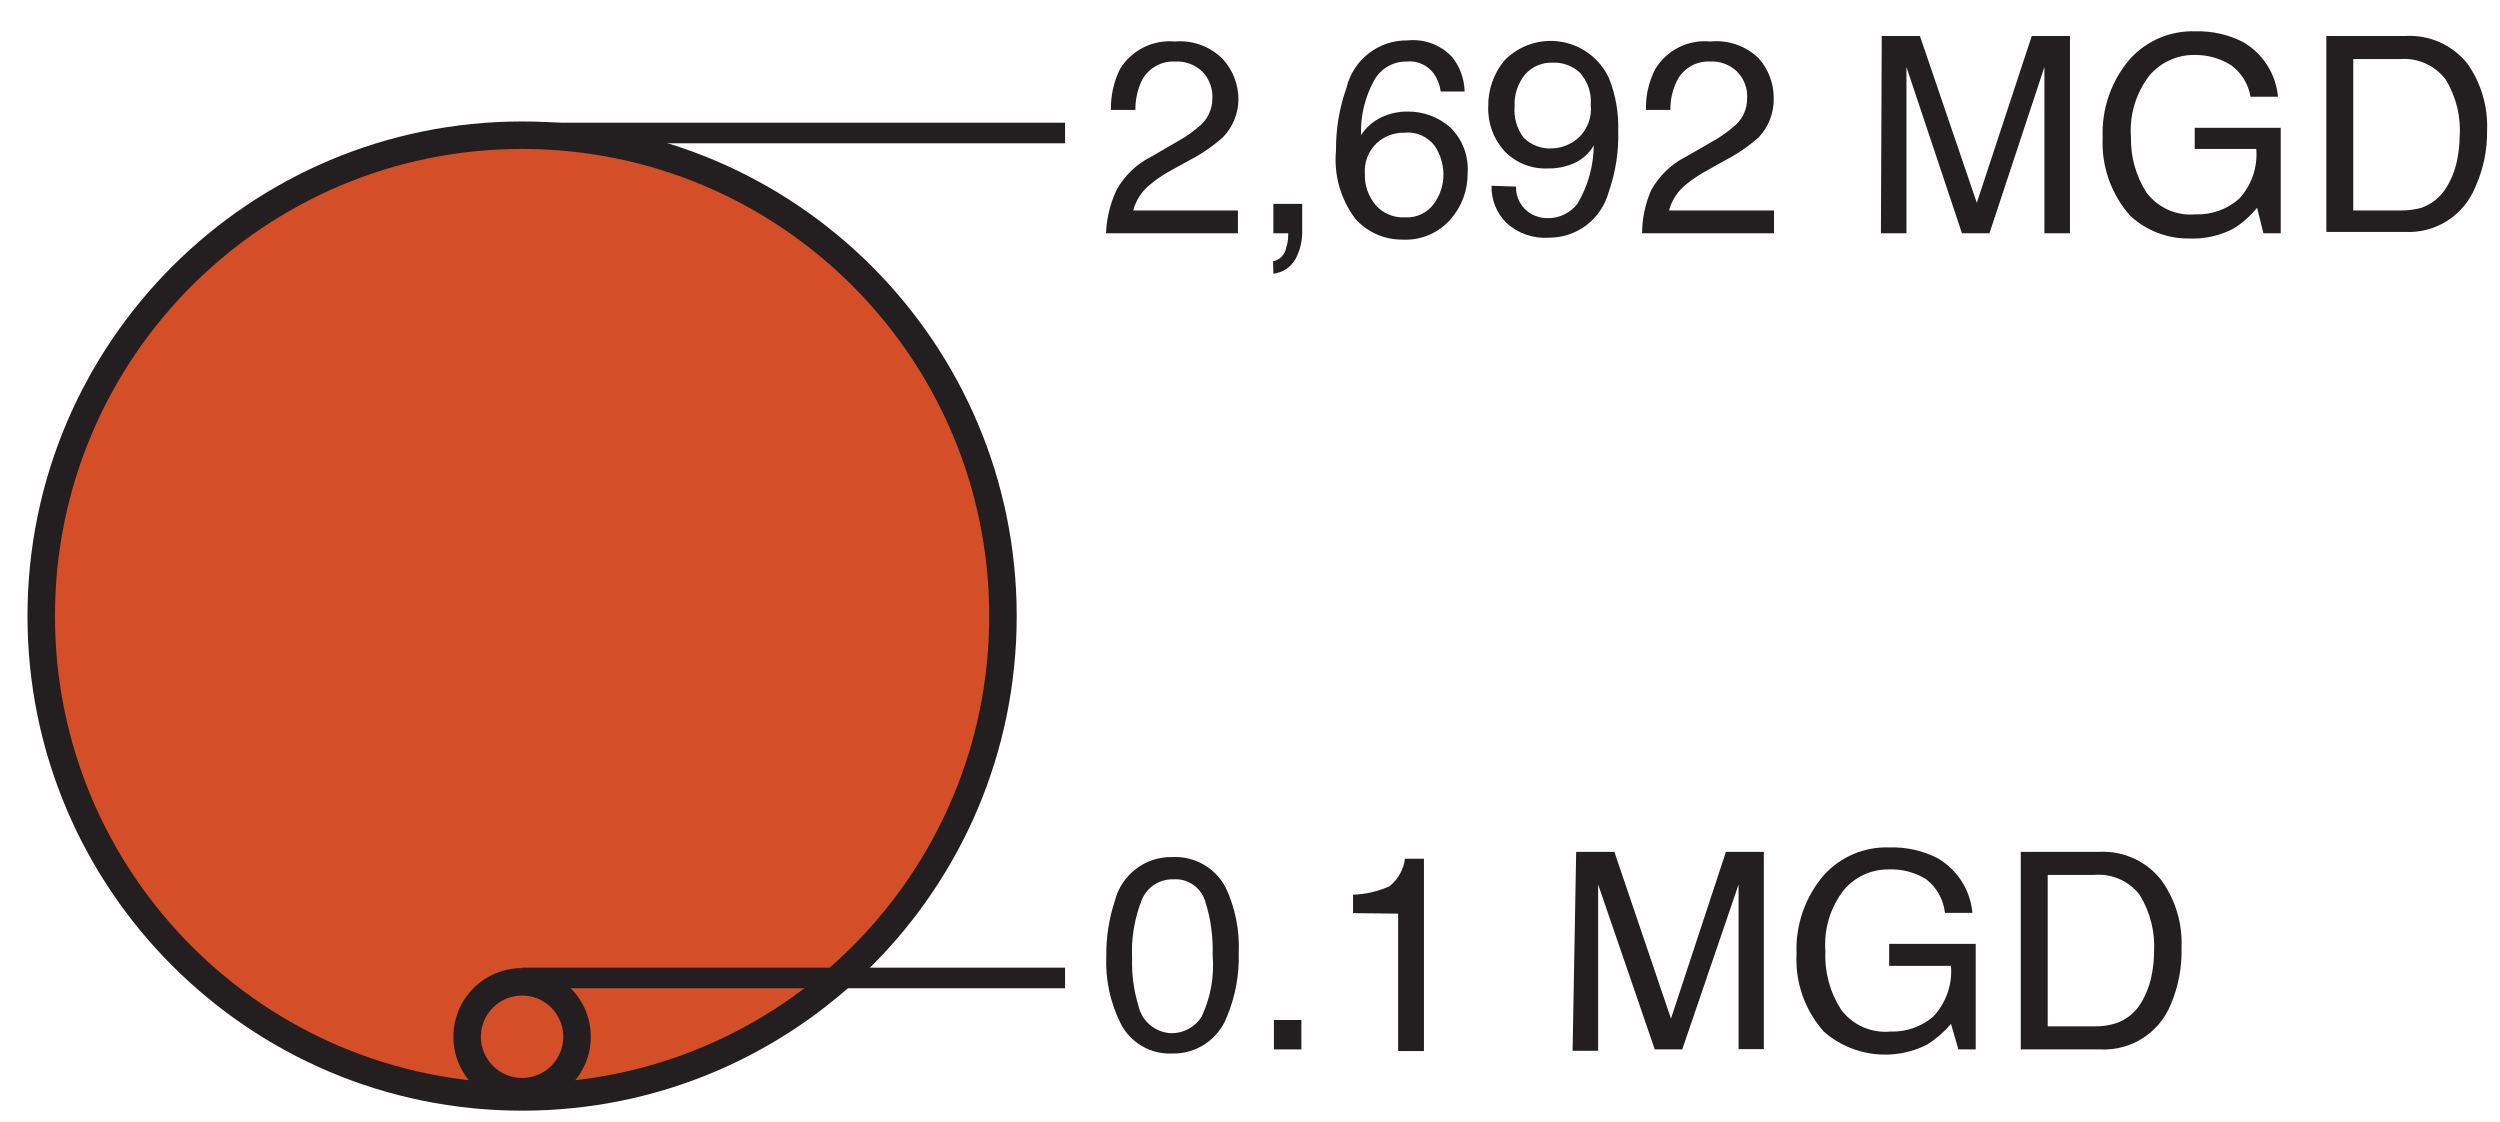
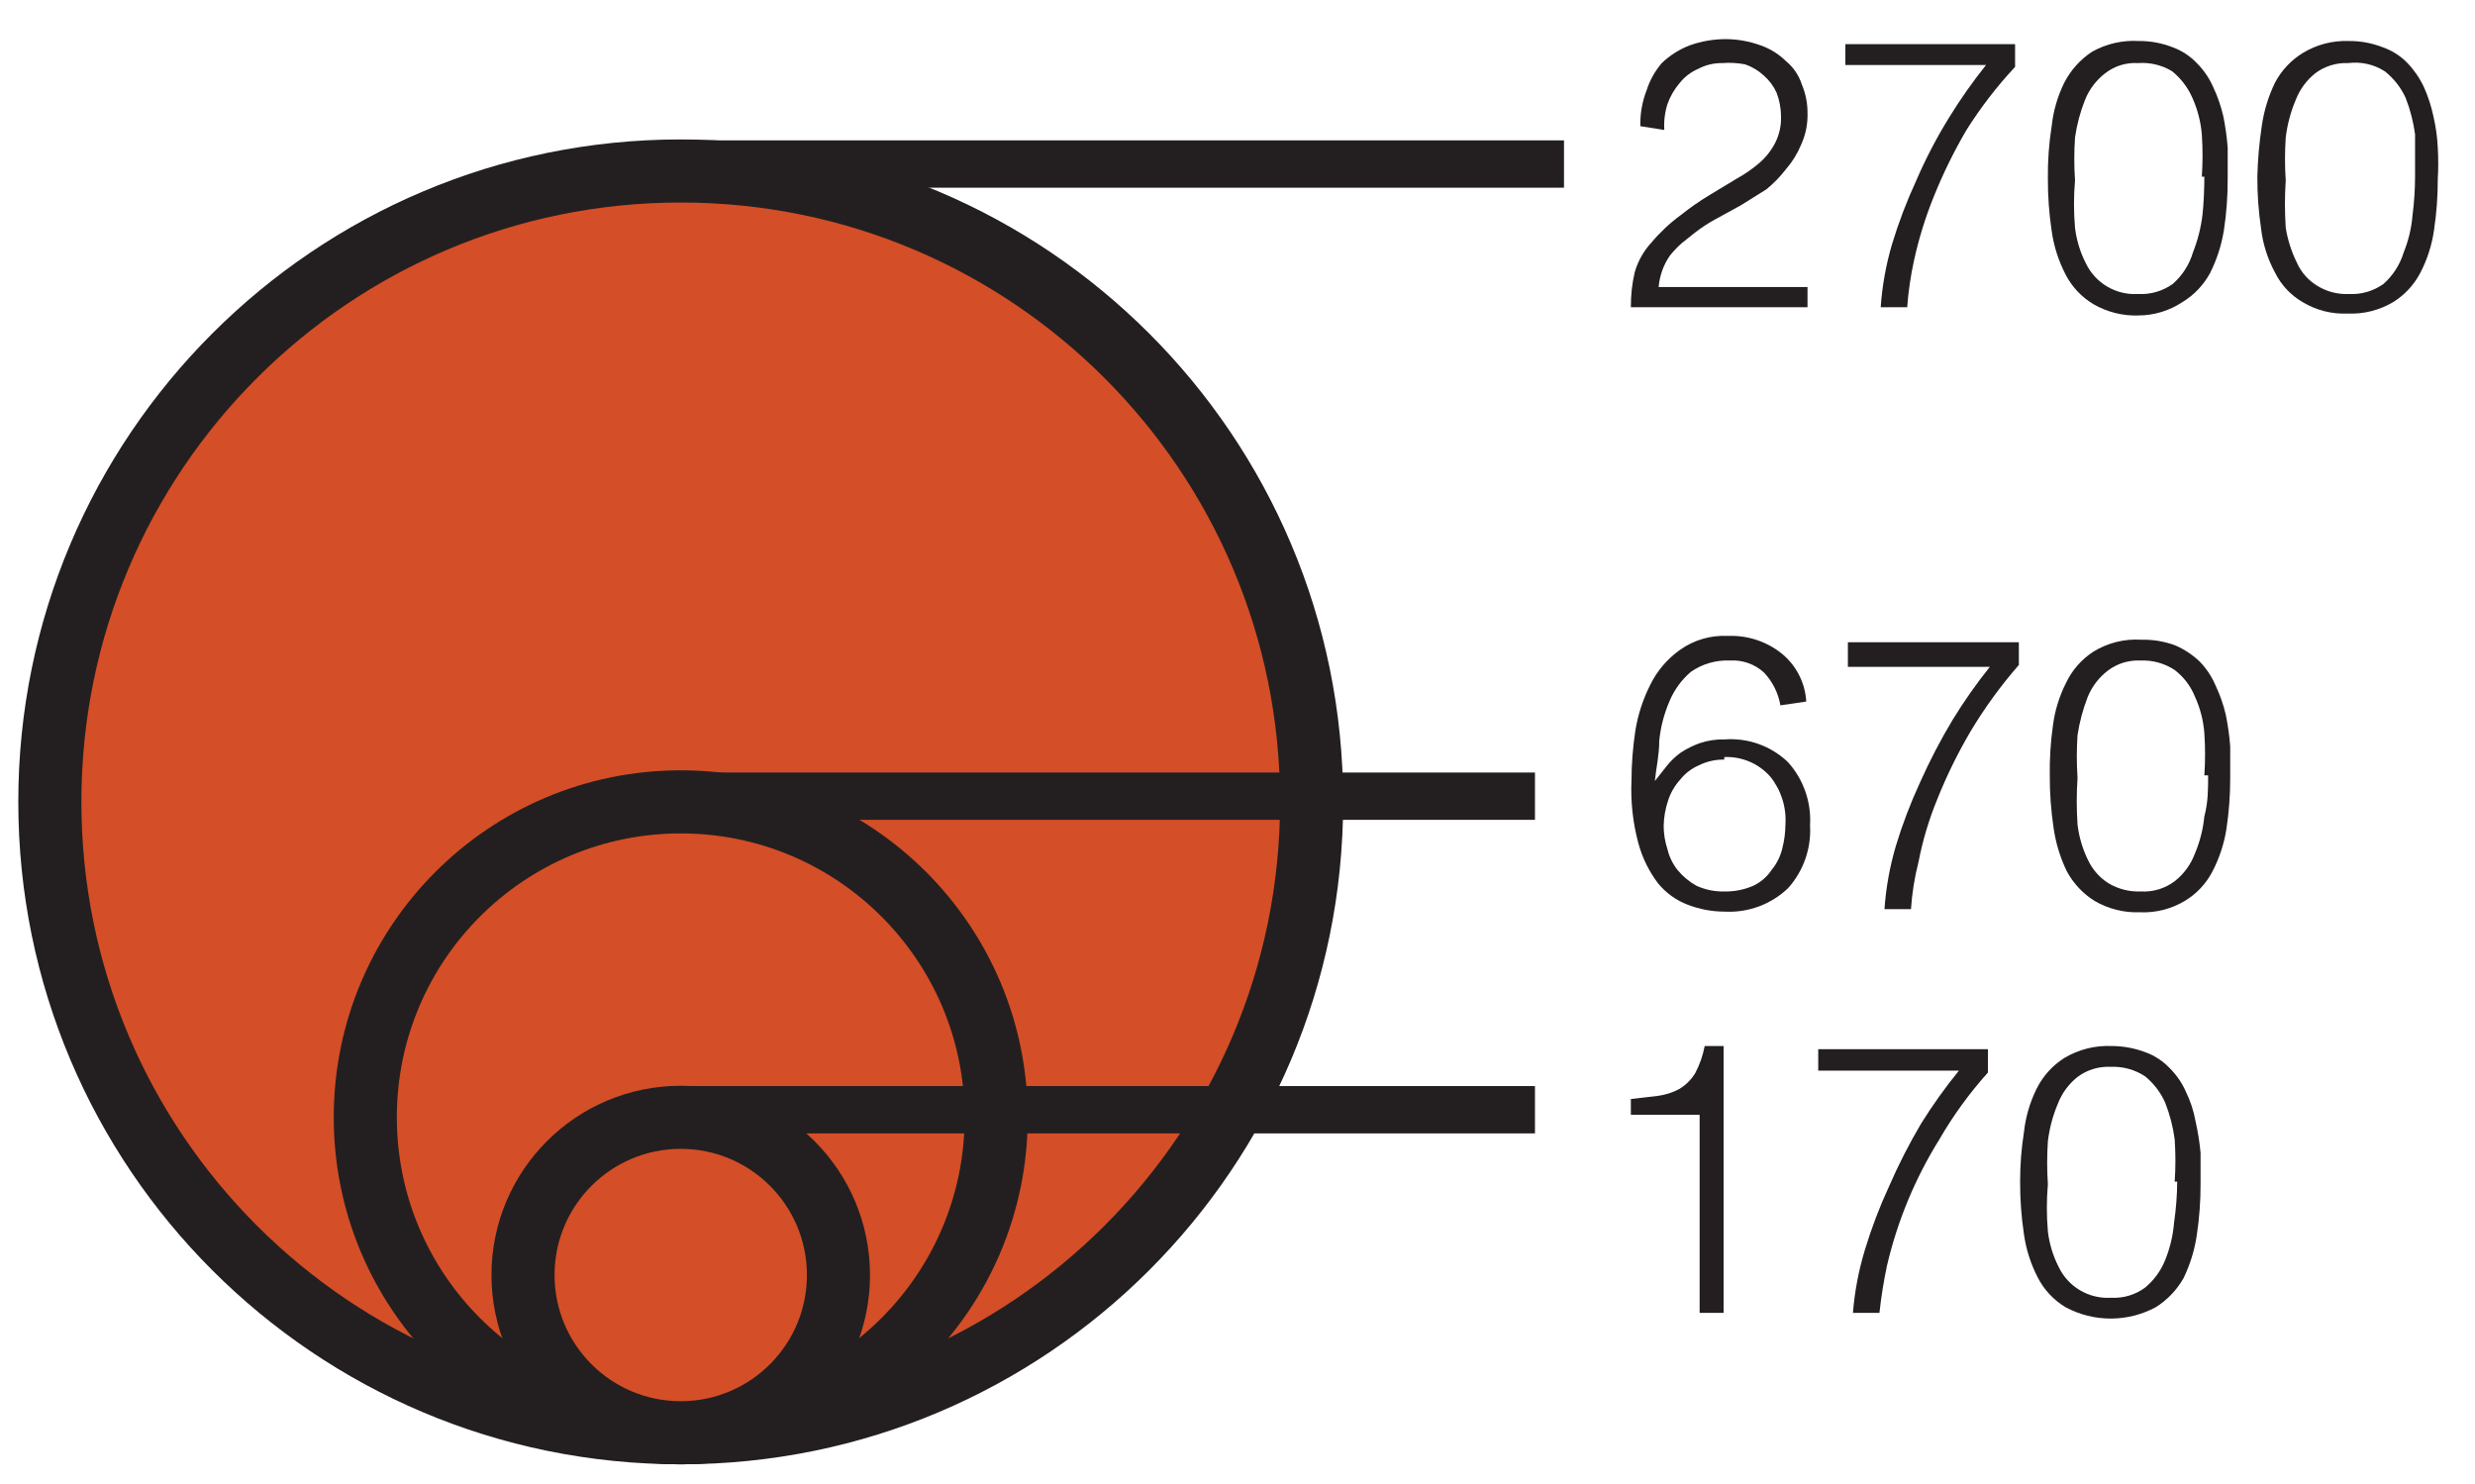
- <svg xmlns="http://www.w3.org/2000/svg" viewBox="0 0 90.98 40.82">
+ <svg xmlns="http://www.w3.org/2000/svg" viewBox="0 0 39.23 23.51">
  <g id="thermo">
-     <g id="thermoText">
-       <path d="M44.61,32.31a5.06,5.06,0,0,1,.47,2.37A5.59,5.59,0,0,1,44.65,37a2.08,2.08,0,0,1-2,1.34,2,2,0,0,1-1.87-1.1,5,5,0,0,1-.52-2.45,6.16,6.16,0,0,1,.31-2,2.11,2.11,0,0,1,2.09-1.6A2.07,2.07,0,0,1,44.61,32.31ZM43.73,37a4.41,4.41,0,0,0,.4-2.26,5.75,5.75,0,0,0-.29-2A1.13,1.13,0,0,0,42.7,32a1.2,1.2,0,0,0-1.14.73,5.08,5.08,0,0,0-.36,2.16,5.3,5.3,0,0,0,.23,1.71,1.27,1.27,0,0,0,1.2,1A1.29,1.29,0,0,0,43.73,37Z" style="fill:#231f20" />
-       <path d="M46.36,37.12h1v1.07h-1Z" style="fill:#231f20" />
-       <path d="M49.24,33.23v-.67a3.48,3.48,0,0,0,1.33-.31,1.55,1.55,0,0,0,.56-1h.69v7h-.94v-5Z" style="fill:#231f20" />
-       <path d="M57.36,31h1.39l2.06,6.07,2-6.07h1.38v7.18h-.92V34c0-.14,0-.39,0-.73s0-.7,0-1.08l-2.05,6h-1l-2.06-6v.22c0,.17,0,.44,0,.8s0,.62,0,.79v4.24h-.93Z" style="fill:#231f20" />
-       <path d="M70.49,31.22a2.56,2.56,0,0,1,1.29,2h-1A1.78,1.78,0,0,0,70.1,32a2.39,2.39,0,0,0-1.36-.36,2.1,2.1,0,0,0-1.64.75,3.23,3.23,0,0,0-.67,2.23A3.6,3.6,0,0,0,67,36.74a2,2,0,0,0,1.8.8A2.27,2.27,0,0,0,70.35,37,2.4,2.4,0,0,0,71,35.15H68.75v-.8H71.9v3.84h-.63L71,37.26a3.79,3.79,0,0,1-.86.75,3.38,3.38,0,0,1-3.76-.46,3.94,3.94,0,0,1-1-2.84,4.13,4.13,0,0,1,1-2.87,3.06,3.06,0,0,1,2.37-1A3.61,3.61,0,0,1,70.49,31.22Z" style="fill:#231f20" />
-       <path d="M73.54,31H76.4a2.69,2.69,0,0,1,2.27,1.05,3.9,3.9,0,0,1,.72,2.43A4.9,4.9,0,0,1,79,36.55a2.62,2.62,0,0,1-2.57,1.64H73.54Zm2.67,6.35a2.46,2.46,0,0,0,.79-.11,1.7,1.7,0,0,0,.91-.73,3.14,3.14,0,0,0,.41-1.11,4.11,4.11,0,0,0,.07-.75,3.58,3.58,0,0,0-.52-2.08,1.89,1.89,0,0,0-1.67-.73H74.52v5.51Z" style="fill:#231f20" />
-       <path d="M40.63,6.92A2.94,2.94,0,0,1,41.9,5.7l.93-.54a4.88,4.88,0,0,0,.89-.63,1.31,1.31,0,0,0,.4-.93,1.31,1.31,0,0,0-.37-1,1.33,1.33,0,0,0-1-.36A1.28,1.28,0,0,0,41.52,3a2.45,2.45,0,0,0-.2,1h-.89a3.19,3.19,0,0,1,.33-1.49,2.12,2.12,0,0,1,2-1,2.19,2.19,0,0,1,1.75.65,2.18,2.18,0,0,1,.56,1.45A2,2,0,0,1,44.5,5a6,6,0,0,1-1.23.84l-.67.37a4.37,4.37,0,0,0-.75.51,1.79,1.79,0,0,0-.61.94h3.81v.83h-4.8A4.12,4.12,0,0,1,40.63,6.92Z" style="fill:#231f20" />
-       <path d="M46.33,9.51A.61.61,0,0,0,46.81,9a1.33,1.33,0,0,0,.07-.43V8.55s0,0,0-.06h-.54V7.42h1.05v1a2.08,2.08,0,0,1-.24,1,1.06,1.06,0,0,1-.81.54Z" style="fill:#231f20" />
-       <path d="M52.84,2.07a2.06,2.06,0,0,1,.46,1.26h-.87a1.45,1.45,0,0,0-.25-.65,1.09,1.09,0,0,0-1-.44,1.32,1.32,0,0,0-1.17.68,3.87,3.87,0,0,0-.48,2,1.79,1.79,0,0,1,.76-.66,2.2,2.2,0,0,1,.94-.2,2.31,2.31,0,0,1,1.53.56,2.11,2.11,0,0,1,.65,1.68,2.5,2.5,0,0,1-.62,1.68,2.17,2.17,0,0,1-1.76.74,2.27,2.27,0,0,1-1.7-.75,3.57,3.57,0,0,1-.71-2.5A6.59,6.59,0,0,1,49,3.2a2.25,2.25,0,0,1,2.23-1.73A1.94,1.94,0,0,1,52.84,2.07Zm-.66,5.35a1.81,1.81,0,0,0,.35-1.1,1.9,1.9,0,0,0-.31-1,1.22,1.22,0,0,0-1.12-.49,1.44,1.44,0,0,0-1,.38,1.41,1.41,0,0,0-.43,1.13,1.68,1.68,0,0,0,.39,1.12,1.32,1.32,0,0,0,1.07.45A1.21,1.21,0,0,0,52.18,7.42Z" style="fill:#231f20" />
-       <path d="M55.17,6.79a1.12,1.12,0,0,0,.56,1,1.23,1.23,0,0,0,.61.15,1.35,1.35,0,0,0,1.07-.53A4.24,4.24,0,0,0,58,5.29a1.54,1.54,0,0,1-.72.65,2.24,2.24,0,0,1-.93.19,2.07,2.07,0,0,1-1.6-.63,2.29,2.29,0,0,1-.59-1.62,2.57,2.57,0,0,1,.58-1.67,2.34,2.34,0,0,1,3.82.65,4.78,4.78,0,0,1,.33,1.89A6.19,6.19,0,0,1,58.54,7a2.24,2.24,0,0,1-2.17,1.65,2.07,2.07,0,0,1-1.55-.54,1.83,1.83,0,0,1-.54-1.35ZM57.46,5a1.44,1.44,0,0,0,.43-1.2,1.55,1.55,0,0,0-.39-1.15,1.37,1.37,0,0,0-1-.37,1.27,1.27,0,0,0-1,.43,1.7,1.7,0,0,0-.38,1.15A1.67,1.67,0,0,0,55.44,5a1.34,1.34,0,0,0,1.06.4A1.51,1.51,0,0,0,57.46,5Z" style="fill:#231f20" />
-       <path d="M60.09,6.92A3,3,0,0,1,61.36,5.7l.94-.54a4.72,4.72,0,0,0,.88-.63,1.27,1.27,0,0,0,.4-.93,1.27,1.27,0,0,0-.37-1,1.32,1.32,0,0,0-1-.36A1.27,1.27,0,0,0,61,3a2.29,2.29,0,0,0-.21,1h-.89a3.07,3.07,0,0,1,.34-1.49,2.1,2.1,0,0,1,2-1A2.21,2.21,0,0,1,64,2.12a2.17,2.17,0,0,1,.55,1.45A2,2,0,0,1,64,5a6,6,0,0,1-1.23.84l-.66.37a5,5,0,0,0-.76.51,1.79,1.79,0,0,0-.61.94h3.82v.83h-4.8A3.94,3.94,0,0,1,60.09,6.92Z" style="fill:#231f20" />
-       <path d="M68.48,1.31h1.39l2.07,6.07,2-6.07h1.39V8.49h-.93V4.25c0-.14,0-.38,0-.72s0-.7,0-1.09l-2,6.05h-1L69.38,2.44v.22c0,.17,0,.44,0,.8s0,.62,0,.79V8.49h-.93Z" style="fill:#231f20" />
-       <path d="M81.61,1.52a2.56,2.56,0,0,1,1.29,2h-1a1.77,1.77,0,0,0-.71-1.15A2.43,2.43,0,0,0,79.86,2a2.12,2.12,0,0,0-1.64.75A3.28,3.28,0,0,0,77.55,5,3.6,3.6,0,0,0,78.11,7a2,2,0,0,0,1.79.8,2.27,2.27,0,0,0,1.58-.56,2.37,2.37,0,0,0,.63-1.82H79.87V4.65H83V8.49h-.63l-.23-.93a3.45,3.45,0,0,1-.86.76,3.18,3.18,0,0,1-1.6.36,3.11,3.11,0,0,1-2.16-.83,4,4,0,0,1-1-2.84,4.13,4.13,0,0,1,1-2.87,3.06,3.06,0,0,1,2.37-1A3.58,3.58,0,0,1,81.61,1.52Z" style="fill:#231f20" />
-       <path d="M84.66,1.31h2.87a2.69,2.69,0,0,1,2.26,1,3.94,3.94,0,0,1,.72,2.43,4.82,4.82,0,0,1-.43,2.07,2.61,2.61,0,0,1-2.56,1.63H84.66Zm2.68,6.35a2.87,2.87,0,0,0,.79-.1,1.75,1.75,0,0,0,.9-.74,3,3,0,0,0,.41-1.11A4.11,4.11,0,0,0,89.51,5,3.52,3.52,0,0,0,89,2.89a1.89,1.89,0,0,0-1.66-.74H85.64V7.66Z" style="fill:#231f20" />
-     </g>
-     <circle cx="19" cy="22.42" r="17.5" style="fill:#d44e27" />
-     <path d="M19,5.42a17,17,0,1,1-17,17,17,17,0,0,1,17-17m0-1a18,18,0,1,0,18,18,18,18,0,0,0-18-18Z" style="fill:#231f20" />
-     <circle cx="19" cy="37.73" r="2" style="fill:#d44e27" />
-     <path d="M19,36.23a1.5,1.5,0,1,1-1.5,1.5,1.5,1.5,0,0,1,1.5-1.5m0-1a2.5,2.5,0,1,0,2.5,2.5,2.5,2.5,0,0,0-2.5-2.5Z" style="fill:#231f20" />
-     <line x1="19" y1="4.84" x2="38.76" y2="4.84" style="fill:none;stroke:#231f20;stroke-miterlimit:10;stroke-width:0.75px" />
-     <line x1="19" y1="35.59" x2="38.76" y2="35.59" style="fill:none;stroke:#231f20;stroke-miterlimit:10;stroke-width:0.75px" />
+     <circle cx="10.79" cy="12.71" r="10" style="fill:#d44e27;stroke:#231f20;stroke-miterlimit:10" />
+     <circle cx="10.79" cy="17.71" r="5" style="fill:#d44e27;stroke:#231f20;stroke-miterlimit:10" />
+     <circle cx="10.79" cy="20.21" r="2.5" style="fill:#d44e27;stroke:#231f20;stroke-miterlimit:10" />
+     <line x1="10.79" y1="2.6" x2="24.79" y2="2.6" style="fill:#4570a7;stroke:#231f20;stroke-miterlimit:10;stroke-width:0.75px" />
+     <line x1="10.79" y1="12.62" x2="24.33" y2="12.62" style="fill:#4570a7;stroke:#231f20;stroke-miterlimit:10;stroke-width:0.75px" />
+     <line x1="10.79" y1="17.59" x2="24.33" y2="17.59" style="fill:#4570a7;stroke:#231f20;stroke-miterlimit:10;stroke-width:0.75px" />
+     <path d="M26,2a1.48,1.48,0,0,1,.1-.57A1.25,1.25,0,0,1,26.34,1a1.33,1.33,0,0,1,.44-.28,1.7,1.7,0,0,1,.57-.1,1.64,1.64,0,0,1,.56.1,1.09,1.09,0,0,1,.4.25.79.79,0,0,1,.25.37,1.13,1.13,0,0,1,.09.45,1.12,1.12,0,0,1-.1.5,1.41,1.41,0,0,1-.24.39A2,2,0,0,1,28,3l-.4.25-.4.22a2.36,2.36,0,0,0-.35.23l-.2.16a1.62,1.62,0,0,0-.18.19,1,1,0,0,0-.12.23,1.07,1.07,0,0,0-.06.27h2.36v.32H25.85a2.38,2.38,0,0,1,.06-.55,1.17,1.17,0,0,1,.27-.48,2.64,2.64,0,0,1,.46-.43,4.25,4.25,0,0,1,.46-.32l.43-.26a2.07,2.07,0,0,0,.36-.25,1.07,1.07,0,0,0,.25-.32.87.87,0,0,0,.09-.42,1.06,1.06,0,0,0-.07-.37.79.79,0,0,0-.2-.27.83.83,0,0,0-.3-.18A1.36,1.36,0,0,0,27.3,1a.79.79,0,0,0-.38.09.76.76,0,0,0-.3.23,1.06,1.06,0,0,0-.19.33,1.13,1.13,0,0,0-.05.41Z" style="fill:#231f20" />
+     <path d="M29.25.7h2.69v.36a6.71,6.71,0,0,0-.77,1,7.93,7.93,0,0,0-.52,1.06,6.24,6.24,0,0,0-.31,1,5.22,5.22,0,0,0-.11.75h-.42a4.67,4.67,0,0,1,.18-1,7.72,7.72,0,0,1,.38-1,7.67,7.67,0,0,1,.52-1,8.23,8.23,0,0,1,.59-.84H29.25Z" style="fill:#231f20" />
+     <path d="M33.9.65a1.44,1.44,0,0,1,.54.1,1,1,0,0,1,.38.25,1.22,1.22,0,0,1,.26.38,2.27,2.27,0,0,1,.16.46,4,4,0,0,1,.07.5c0,.17,0,.34,0,.5a5.32,5.32,0,0,1-.06.81,2.36,2.36,0,0,1-.22.68,1.22,1.22,0,0,1-.44.46A1.27,1.27,0,0,1,33.9,5a1.33,1.33,0,0,1-.72-.18,1.17,1.17,0,0,1-.44-.47,2.15,2.15,0,0,1-.22-.69,5.49,5.49,0,0,1-.06-.83A4.93,4.93,0,0,1,32.52,2a2.06,2.06,0,0,1,.2-.69,1.3,1.3,0,0,1,.44-.49A1.35,1.35,0,0,1,33.9.65Zm1,2.15a4.92,4.92,0,0,0,0-.67,1.77,1.77,0,0,0-.15-.58,1.12,1.12,0,0,0-.32-.42A.91.91,0,0,0,33.89,1a.77.77,0,0,0-.52.16,1,1,0,0,0-.32.42,2.63,2.63,0,0,0-.16.6,5.07,5.07,0,0,0,0,.68,4.35,4.35,0,0,0,0,.75,1.68,1.68,0,0,0,.17.56.86.86,0,0,0,.83.49.86.86,0,0,0,.55-.16A1.07,1.07,0,0,0,34.76,4a2.42,2.42,0,0,0,.15-.59C34.93,3.23,34.94,3,34.94,2.8Z" style="fill:#231f20" />
+     <path d="M37.23.65a1.44,1.44,0,0,1,.54.1,1,1,0,0,1,.39.25,1.42,1.42,0,0,1,.26.38,2.25,2.25,0,0,1,.15.46,2.74,2.74,0,0,1,.07.5,4.26,4.26,0,0,1,0,.5,5.32,5.32,0,0,1-.06.81,2.09,2.09,0,0,1-.22.68,1.19,1.19,0,0,1-.43.46,1.3,1.3,0,0,1-.72.18,1.27,1.27,0,0,1-.71-.18,1.11,1.11,0,0,1-.44-.47,1.93,1.93,0,0,1-.22-.69,5.49,5.49,0,0,1-.06-.83A6.53,6.53,0,0,1,35.85,2a2.33,2.33,0,0,1,.21-.69A1.22,1.22,0,0,1,36.5.84,1.31,1.31,0,0,1,37.23.65ZM38.28,2.8c0-.23,0-.45,0-.67a2.46,2.46,0,0,0-.15-.58,1.14,1.14,0,0,0-.33-.42A.87.87,0,0,0,37.22,1a.81.81,0,0,0-.52.16,1,1,0,0,0-.31.42,2.2,2.2,0,0,0-.16.6,5.06,5.06,0,0,0,0,.68,5.66,5.66,0,0,0,0,.75,1.94,1.94,0,0,0,.18.56.81.81,0,0,0,.32.36.87.87,0,0,0,.5.13.86.86,0,0,0,.55-.16A1.09,1.09,0,0,0,38.1,4a2,2,0,0,0,.14-.59A4.82,4.82,0,0,0,38.28,2.8Z" style="fill:#231f20" />
+     <path d="M28.22,11.18a1,1,0,0,0-.26-.52.73.73,0,0,0-.54-.19,1,1,0,0,0-.62.18,1.24,1.24,0,0,0-.34.47,2.1,2.1,0,0,0-.16.62c0,.23-.05.44-.07.64l.19-.24a1.1,1.1,0,0,1,.22-.21,1.4,1.4,0,0,1,.3-.15,1.16,1.16,0,0,1,.4-.06,1.31,1.31,0,0,1,1,.36,1.37,1.37,0,0,1,.35,1,1.37,1.37,0,0,1-.35,1,1.35,1.35,0,0,1-1,.37,1.63,1.63,0,0,1-.59-.11,1.12,1.12,0,0,1-.47-.34,1.85,1.85,0,0,1-.31-.63,3.26,3.26,0,0,1-.11-1,5.32,5.32,0,0,1,.06-.78,2.47,2.47,0,0,1,.24-.74,1.47,1.47,0,0,1,.47-.55,1.2,1.2,0,0,1,.76-.22,1.28,1.28,0,0,1,.84.27,1.06,1.06,0,0,1,.4.77Zm-.89.86a.87.87,0,0,0-.4.09.76.76,0,0,0-.3.23.89.89,0,0,0-.19.33,1.34,1.34,0,0,0-.07.4,1.19,1.19,0,0,0,.06.37.84.84,0,0,0,.16.33,1.05,1.05,0,0,0,.3.25,1,1,0,0,0,.44.09,1.08,1.08,0,0,0,.46-.09.71.71,0,0,0,.29-.25.84.84,0,0,0,.17-.34,1.58,1.58,0,0,0,.05-.38,1.1,1.1,0,0,0-.24-.76A.92.92,0,0,0,27.33,12Z" style="fill:#231f20" />
+     <path d="M29.29,10.18H32v.36a7.28,7.28,0,0,0-.77,1.06,7.93,7.93,0,0,0-.52,1.06,5.23,5.23,0,0,0-.3,1,4.1,4.1,0,0,0-.12.75h-.42a4.67,4.67,0,0,1,.18-1,7.72,7.72,0,0,1,.38-1,9.18,9.18,0,0,1,.52-1,8.23,8.23,0,0,1,.59-.84H29.29Z" style="fill:#231f20" />
+     <path d="M33.94,10.14a1.45,1.45,0,0,1,.54.09,1.33,1.33,0,0,1,.39.26,1.25,1.25,0,0,1,.25.38,2.27,2.27,0,0,1,.16.46,4,4,0,0,1,.07.5c0,.17,0,.34,0,.5a5.32,5.32,0,0,1-.06.81,2.2,2.2,0,0,1-.22.67,1.17,1.17,0,0,1-.44.47,1.27,1.27,0,0,1-.71.18,1.33,1.33,0,0,1-.72-.18,1.25,1.25,0,0,1-.44-.47,2.33,2.33,0,0,1-.21-.69,5.49,5.49,0,0,1-.06-.83,5.16,5.16,0,0,1,.05-.79,2.08,2.08,0,0,1,.21-.68,1.2,1.2,0,0,1,.43-.49A1.29,1.29,0,0,1,33.94,10.14Zm1,2.15a4.92,4.92,0,0,0,0-.67,1.7,1.7,0,0,0-.15-.58,1,1,0,0,0-.32-.42.91.91,0,0,0-.54-.15.79.79,0,0,0-.52.16,1,1,0,0,0-.32.42,2.89,2.89,0,0,0-.16.6,5.07,5.07,0,0,0,0,.68,5.5,5.5,0,0,0,0,.74,1.74,1.74,0,0,0,.17.57.87.87,0,0,0,.32.36.92.92,0,0,0,.51.13.81.81,0,0,0,.55-.17,1,1,0,0,0,.31-.43,2,2,0,0,0,.15-.59C35,12.72,35,12.5,35,12.29Z" style="fill:#231f20" />
+     <path d="M26.94,17.67H25.85v-.25l.43-.05a1,1,0,0,0,.34-.11.75.75,0,0,0,.25-.25,1.52,1.52,0,0,0,.15-.43h.3v4.23h-.38Z" style="fill:#231f20" />
+     <path d="M28.82,16.63h2.69V17a6.34,6.34,0,0,0-.77,1.06,6.64,6.64,0,0,0-.83,2,7.54,7.54,0,0,0-.12.75h-.42a4.73,4.73,0,0,1,.19-1,7.72,7.72,0,0,1,.38-1,9.11,9.11,0,0,1,.51-1,8.26,8.26,0,0,1,.6-.84H28.82Z" style="fill:#231f20" />
+     <path d="M33.47,16.58a1.53,1.53,0,0,1,.54.1,1,1,0,0,1,.38.25,1.22,1.22,0,0,1,.26.38,1.77,1.77,0,0,1,.15.46,4,4,0,0,1,.08.5c0,.17,0,.34,0,.5a5.32,5.32,0,0,1-.06.81,2.35,2.35,0,0,1-.21.68,1.3,1.3,0,0,1-.44.46,1.51,1.51,0,0,1-1.43,0,1.17,1.17,0,0,1-.44-.47,2.15,2.15,0,0,1-.22-.69,5.49,5.49,0,0,1-.06-.83,4.93,4.93,0,0,1,.06-.78,2.06,2.06,0,0,1,.2-.69,1.22,1.22,0,0,1,.44-.49A1.35,1.35,0,0,1,33.47,16.58Zm1,2.15a4.92,4.92,0,0,0,0-.67,2.46,2.46,0,0,0-.15-.58,1.12,1.12,0,0,0-.32-.42.92.92,0,0,0-.55-.15.81.81,0,0,0-.52.16,1,1,0,0,0-.31.42,2.2,2.2,0,0,0-.16.6,5.07,5.07,0,0,0,0,.68,4.35,4.35,0,0,0,0,.75,1.68,1.68,0,0,0,.17.56.86.86,0,0,0,.83.49.83.83,0,0,0,.54-.16,1.09,1.09,0,0,0,.32-.44,2,2,0,0,0,.14-.59A4.82,4.82,0,0,0,34.51,18.73Z" style="fill:#231f20" />
  </g>
</svg>
